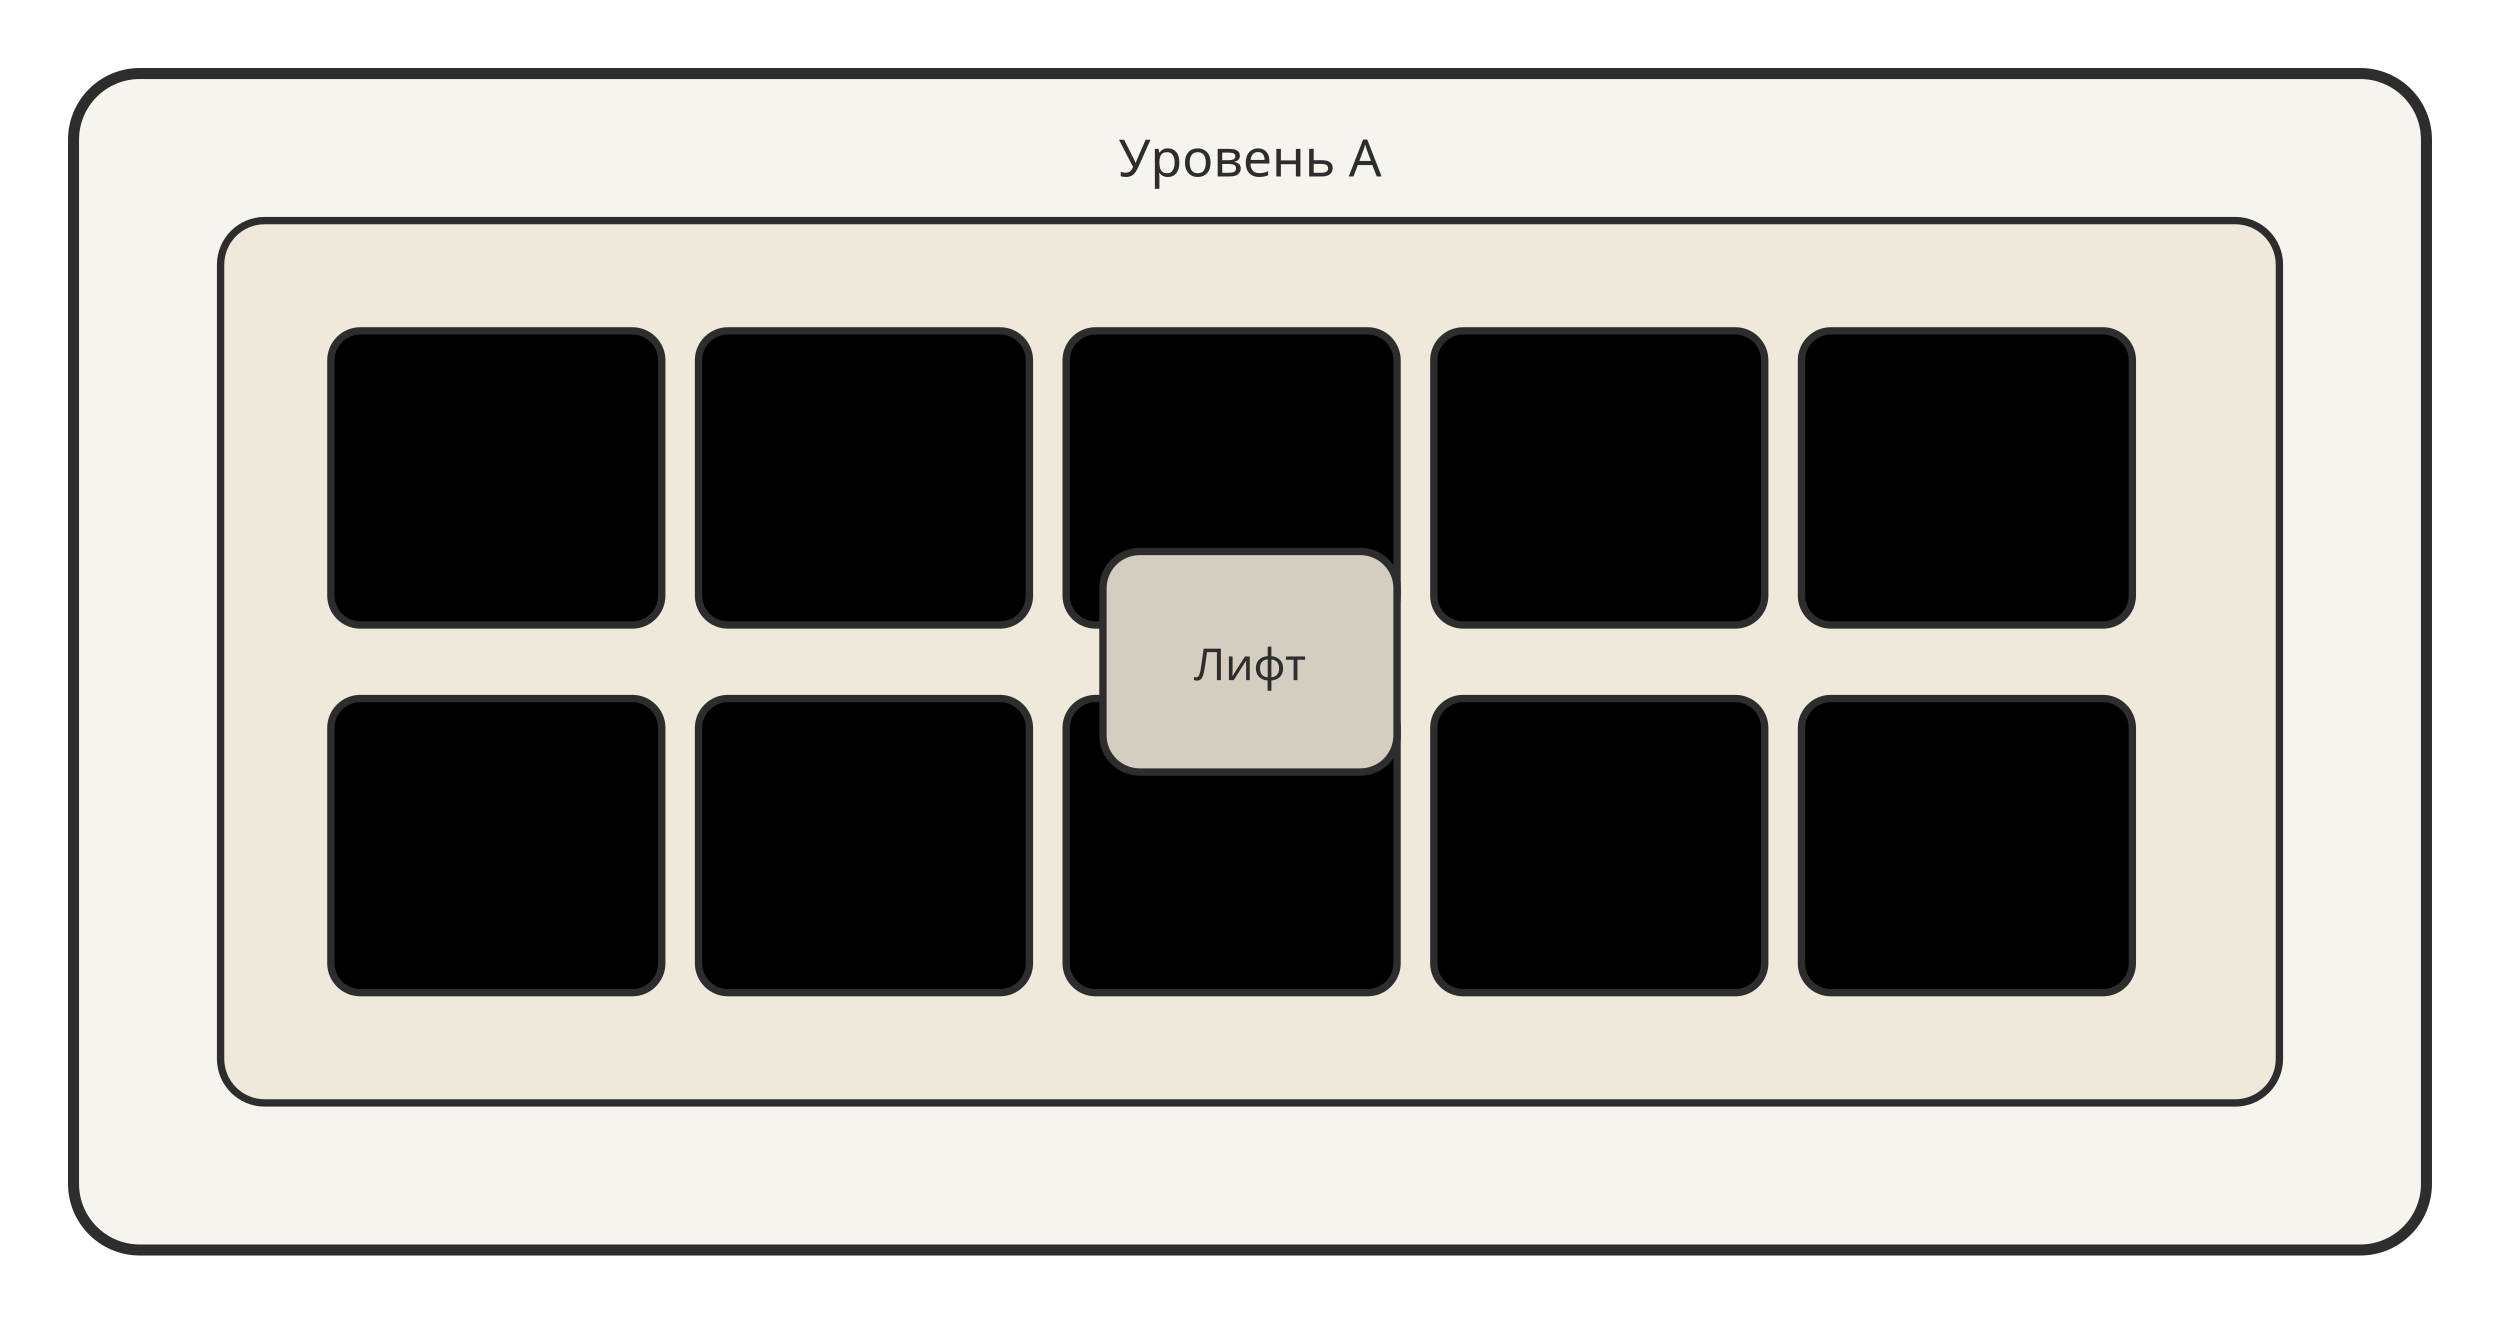
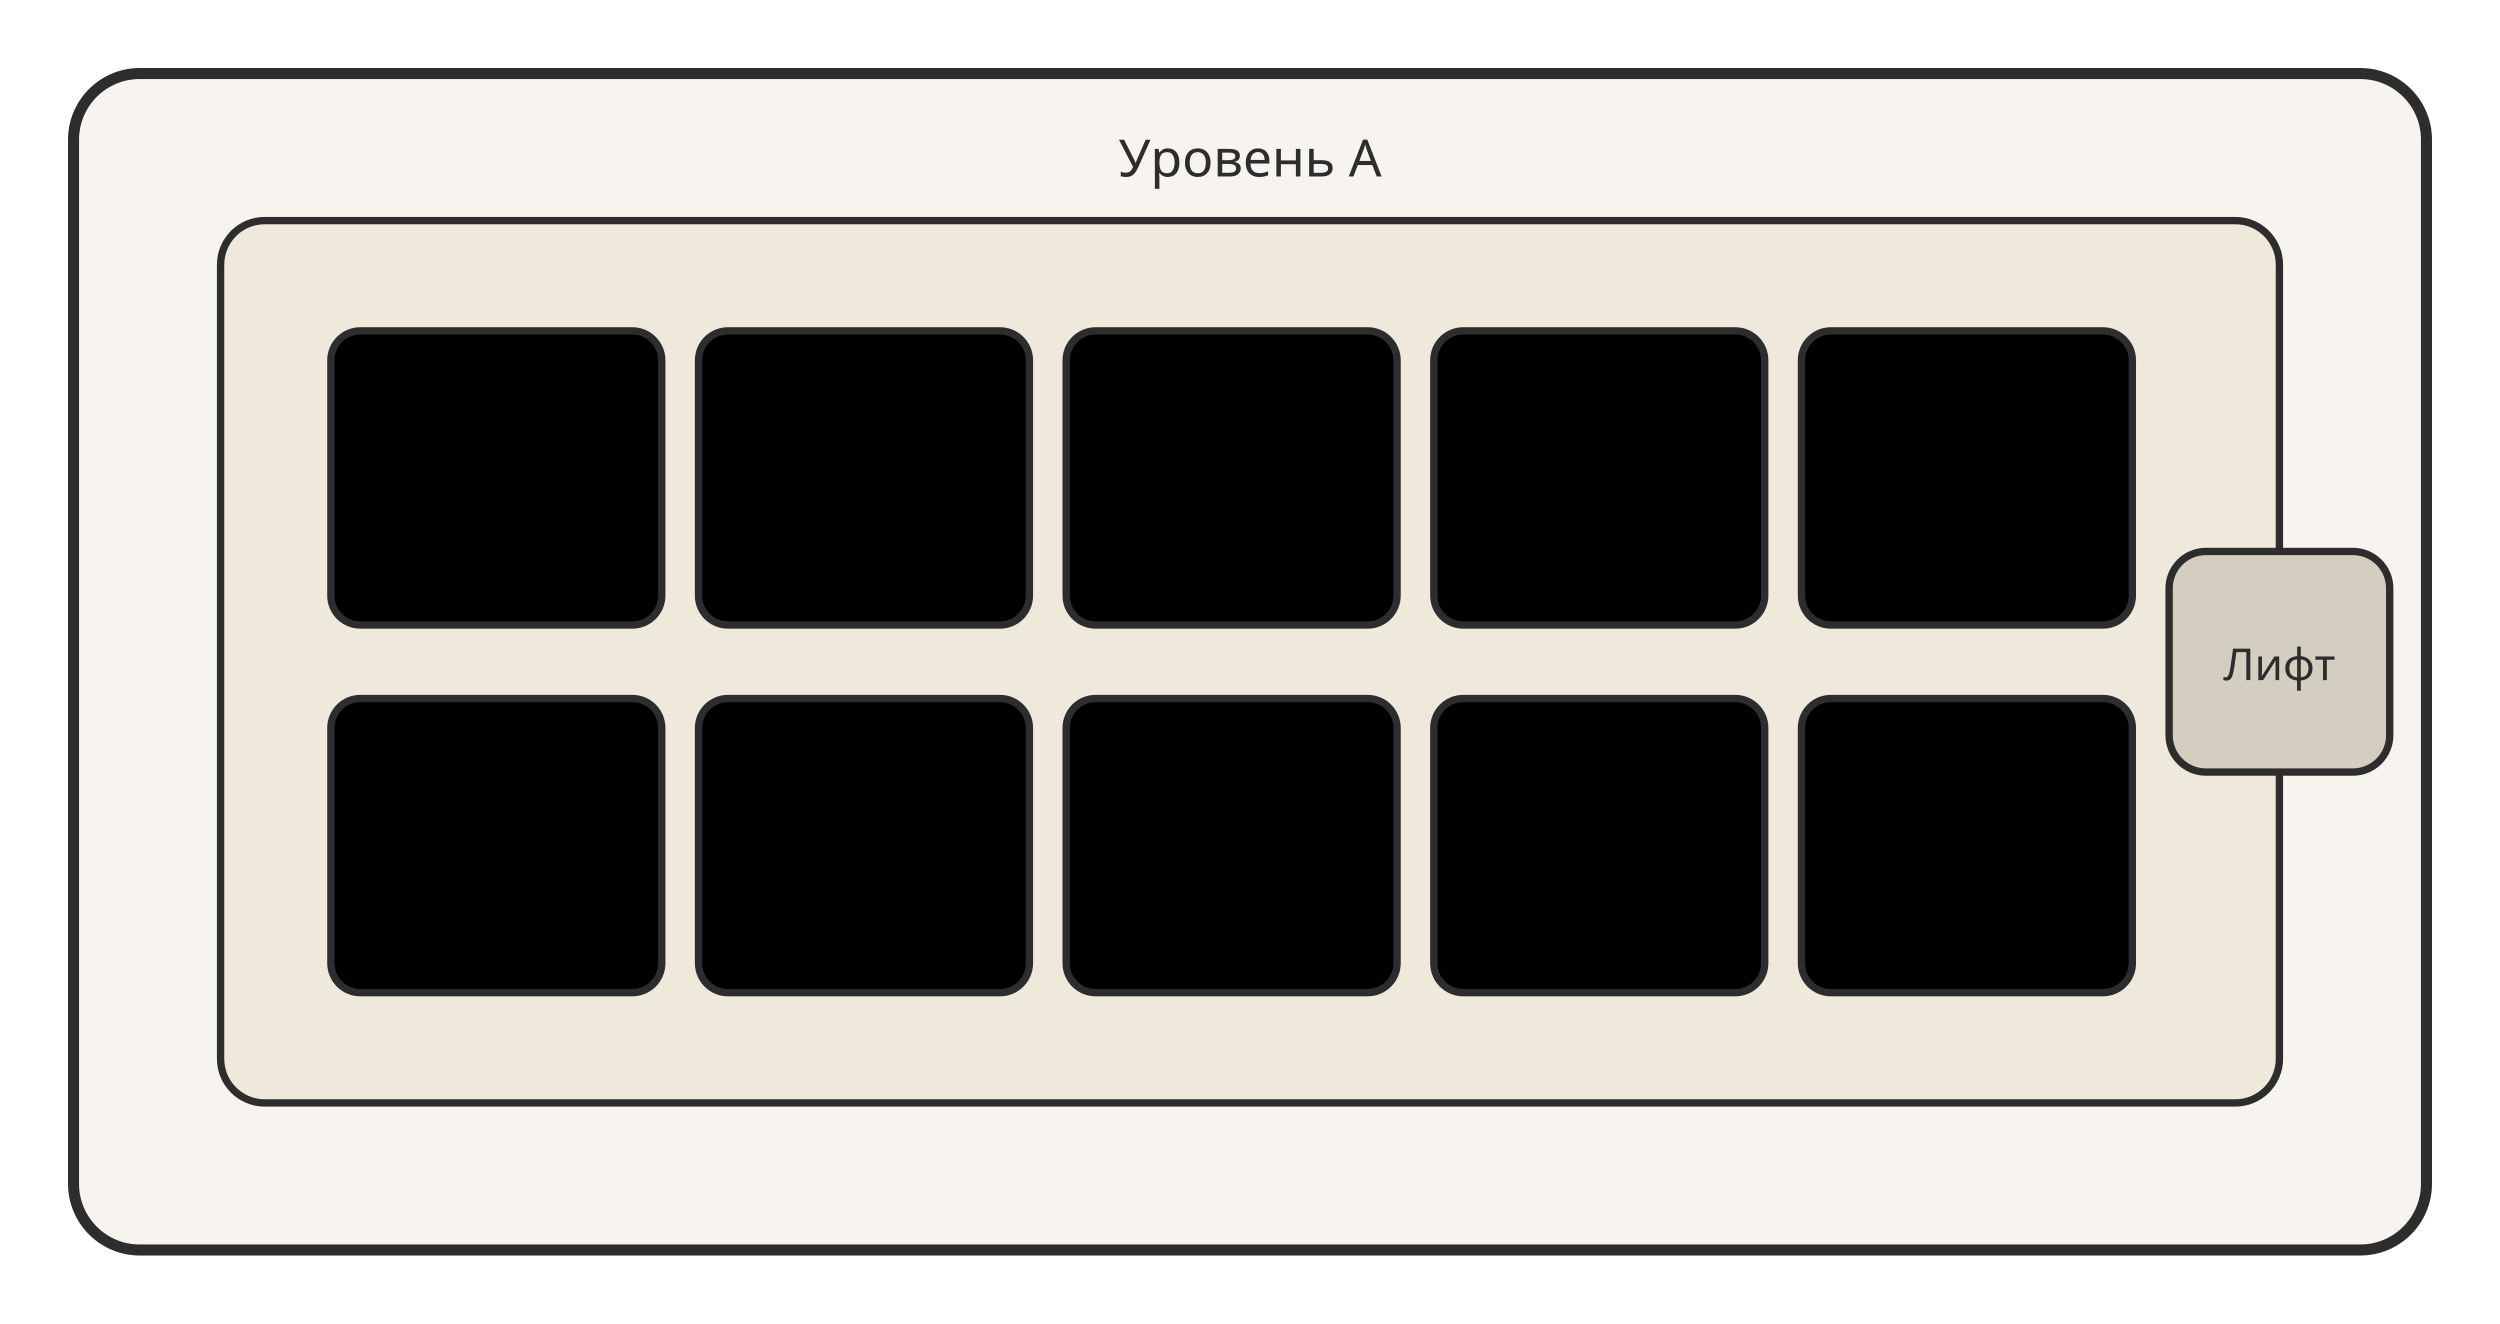
<svg xmlns="http://www.w3.org/2000/svg" viewBox="0 0 680 360" role="img" aria-label="План парковки">
  <rect x="20" y="20" width="640" height="320" rx="18" fill="#f7f4ef" stroke="#2d2d2d" stroke-width="3" />
  <rect x="60" y="60" width="560" height="240" rx="12" fill="#efe9dc" stroke="#2d2d2d" stroke-width="2" />
  <text x="340" y="48" text-anchor="middle" font-family="Space Grotesk, Segoe UI, sans-serif" font-size="14" fill="#2d2d2d">Уровень A</text>
  <g id="spots-row-top">
    <rect id="P1" class="parking-spot" x="90" y="90" width="90" height="80" rx="8" stroke="#2d2d2d" stroke-width="2" />
    <rect id="P2" class="parking-spot" x="190" y="90" width="90" height="80" rx="8" stroke="#2d2d2d" stroke-width="2" />
    <rect id="P3" class="parking-spot" x="290" y="90" width="90" height="80" rx="8" stroke="#2d2d2d" stroke-width="2" />
    <rect id="P4" class="parking-spot" x="390" y="90" width="90" height="80" rx="8" stroke="#2d2d2d" stroke-width="2" />
    <rect id="P5" class="parking-spot" x="490" y="90" width="90" height="80" rx="8" stroke="#2d2d2d" stroke-width="2" />
  </g>
  <g id="spots-row-bottom">
    <rect id="P6" class="parking-spot" x="90" y="190" width="90" height="80" rx="8" stroke="#2d2d2d" stroke-width="2" />
    <rect id="P7" class="parking-spot" x="190" y="190" width="90" height="80" rx="8" stroke="#2d2d2d" stroke-width="2" />
    <rect id="P8" class="parking-spot" x="290" y="190" width="90" height="80" rx="8" stroke="#2d2d2d" stroke-width="2" />
    <rect id="P9" class="parking-spot" x="390" y="190" width="90" height="80" rx="8" stroke="#2d2d2d" stroke-width="2" />
    <rect id="P10" class="parking-spot" x="490" y="190" width="90" height="80" rx="8" stroke="#2d2d2d" stroke-width="2" />
  </g>
  <g class="labels">
    <text class="spot-label" x="135" y="135" text-anchor="middle">P1</text>
    <text class="spot-label" x="235" y="135" text-anchor="middle">P2</text>
    <text class="spot-label" x="335" y="135" text-anchor="middle">P3</text>
    <text class="spot-label" x="435" y="135" text-anchor="middle">P4</text>
    <text class="spot-label" x="535" y="135" text-anchor="middle">P5</text>
    <text class="spot-label" x="135" y="235" text-anchor="middle">P6</text>
    <text class="spot-label" x="235" y="235" text-anchor="middle">P7</text>
    <text class="spot-label" x="335" y="235" text-anchor="middle">P8</text>
    <text class="spot-label" x="435" y="235" text-anchor="middle">P9</text>
    <text class="spot-label" x="535" y="235" text-anchor="middle">P10</text>
  </g>
-   <rect x="300" y="150" width="80" height="60" rx="10" fill="#d4cec1" stroke="#2d2d2d" stroke-width="2" />
-   <text x="340" y="185" text-anchor="middle" font-family="Space Grotesk, Segoe UI, sans-serif" font-size="12" fill="#2d2d2d">Лифт</text>
+   <rect x="590" y="150" width="60" height="60" rx="10" fill="#d4cec1" stroke="#2d2d2d" stroke-width="2" />
+   <text x="620" y="185" text-anchor="middle" font-family="Space Grotesk, Segoe UI, sans-serif" font-size="12" fill="#2d2d2d">Лифт</text>
</svg>
